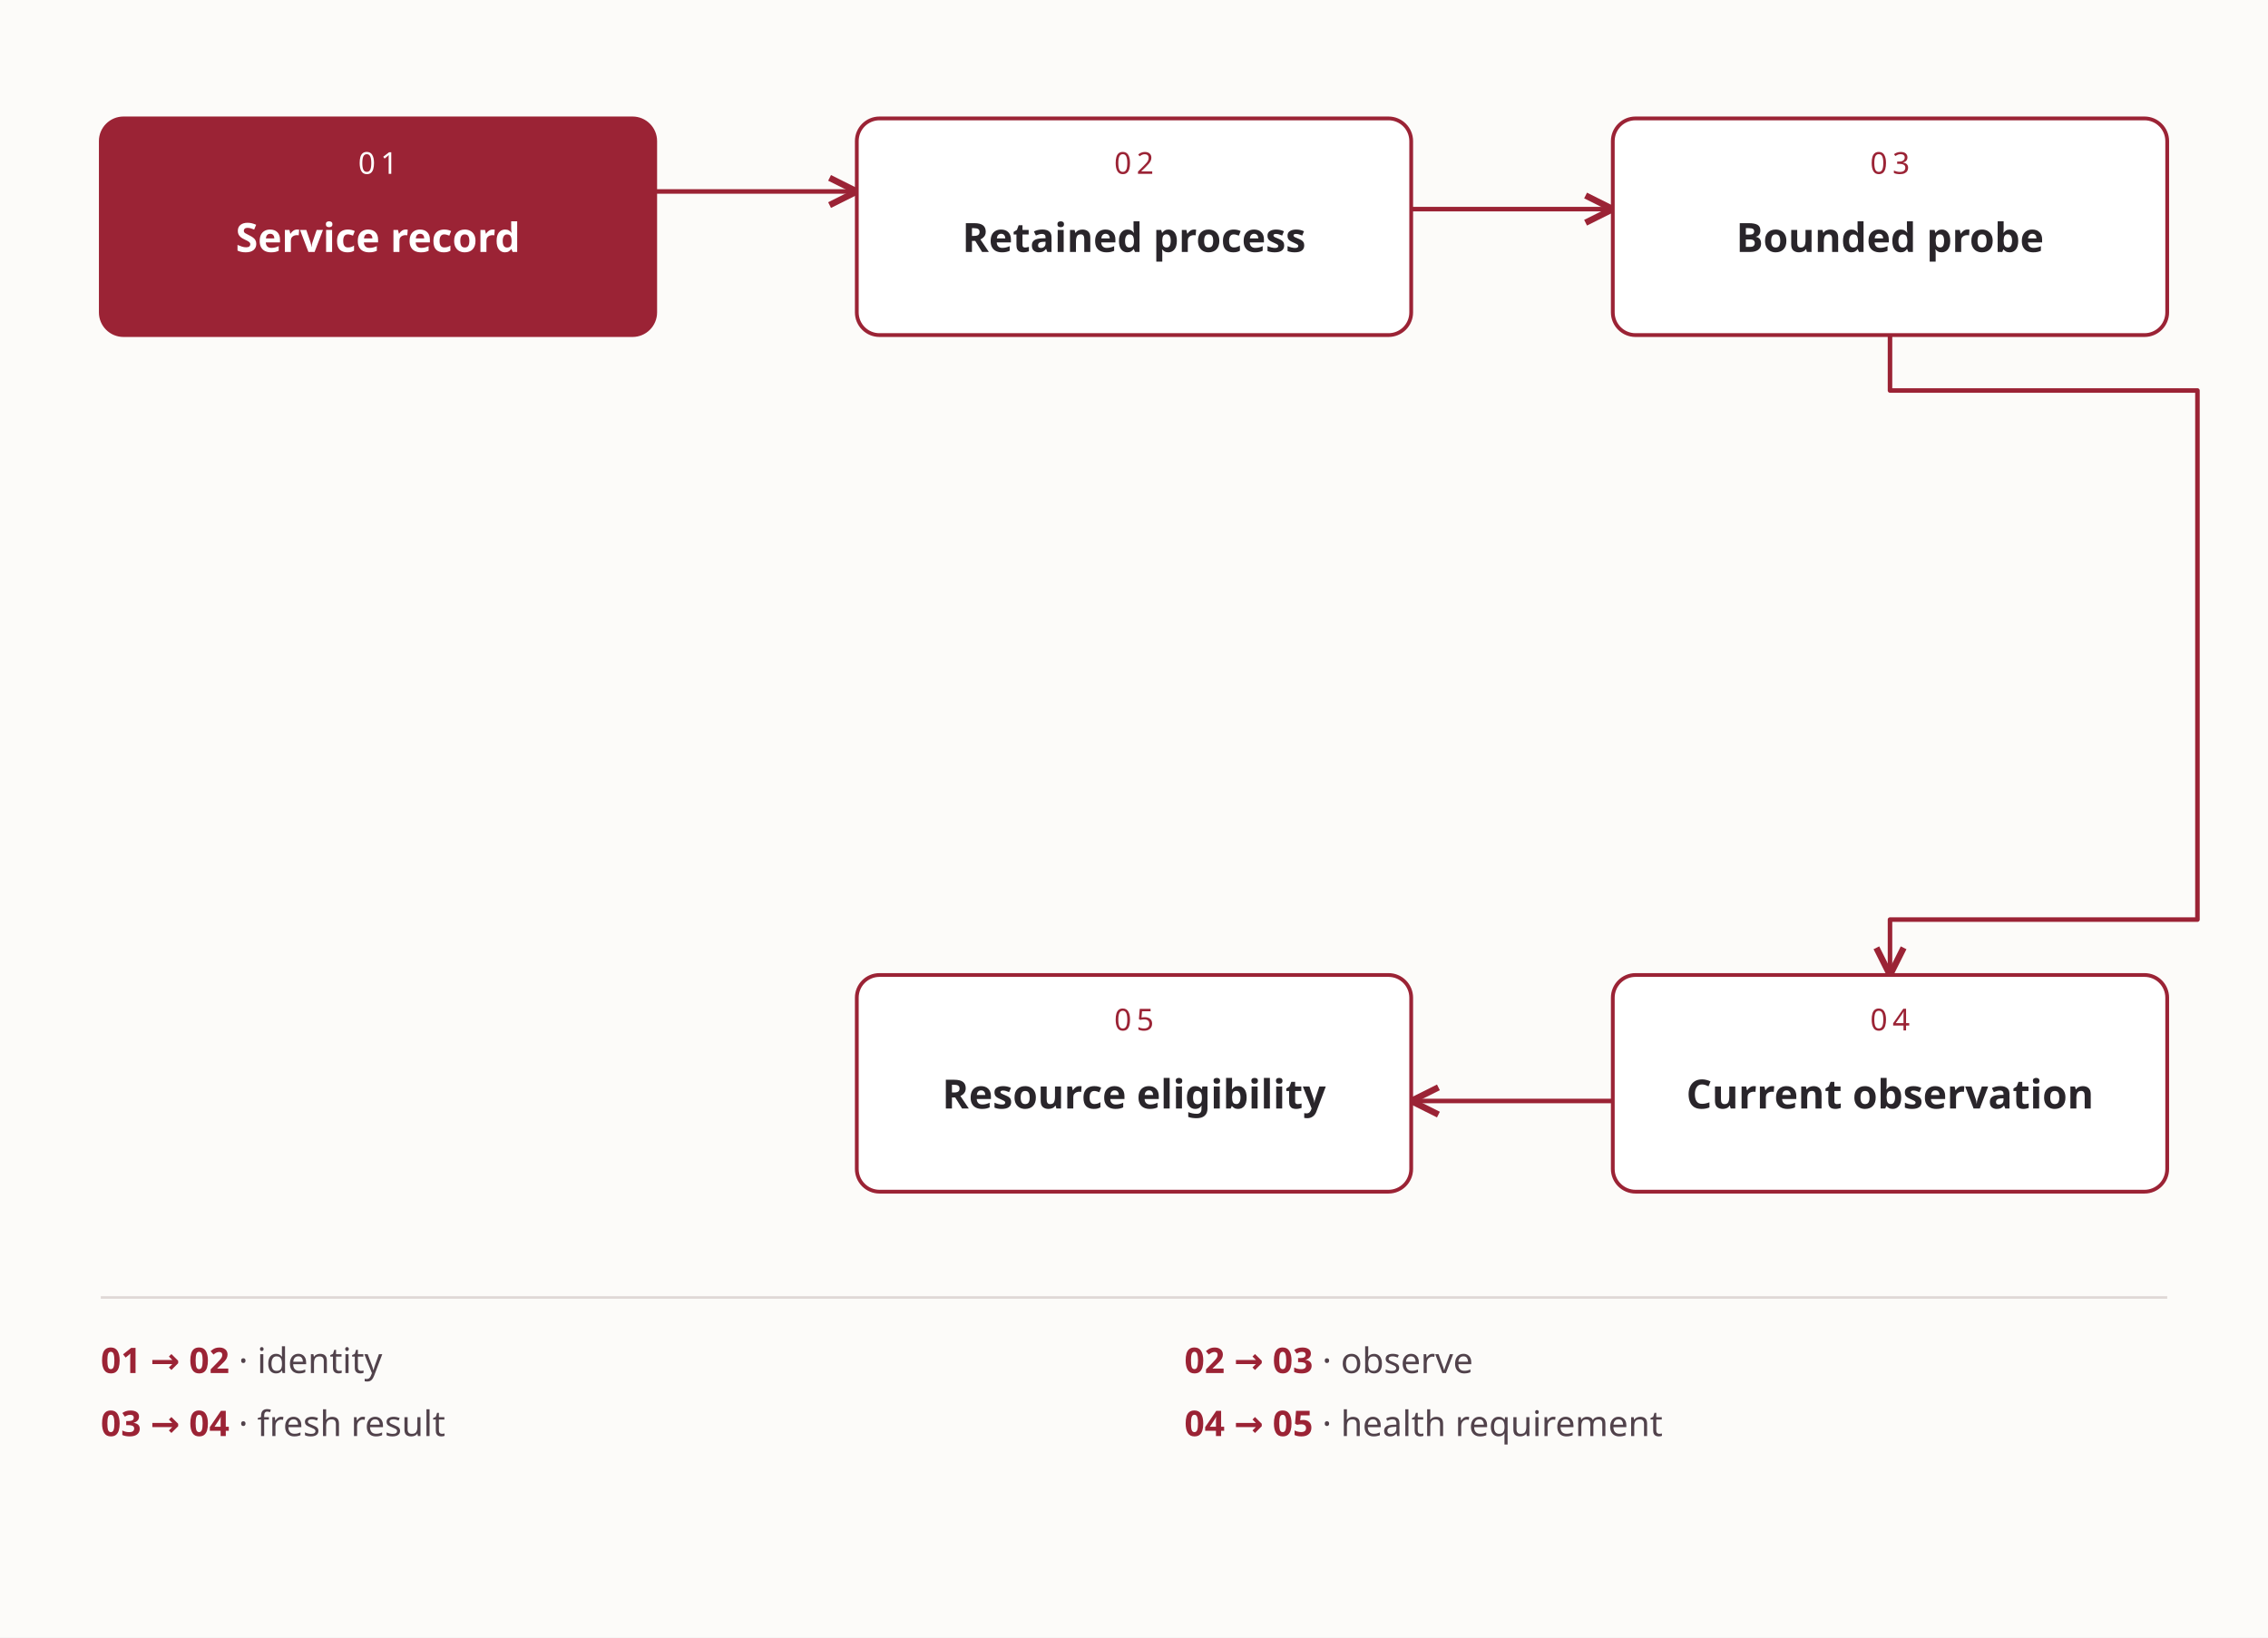
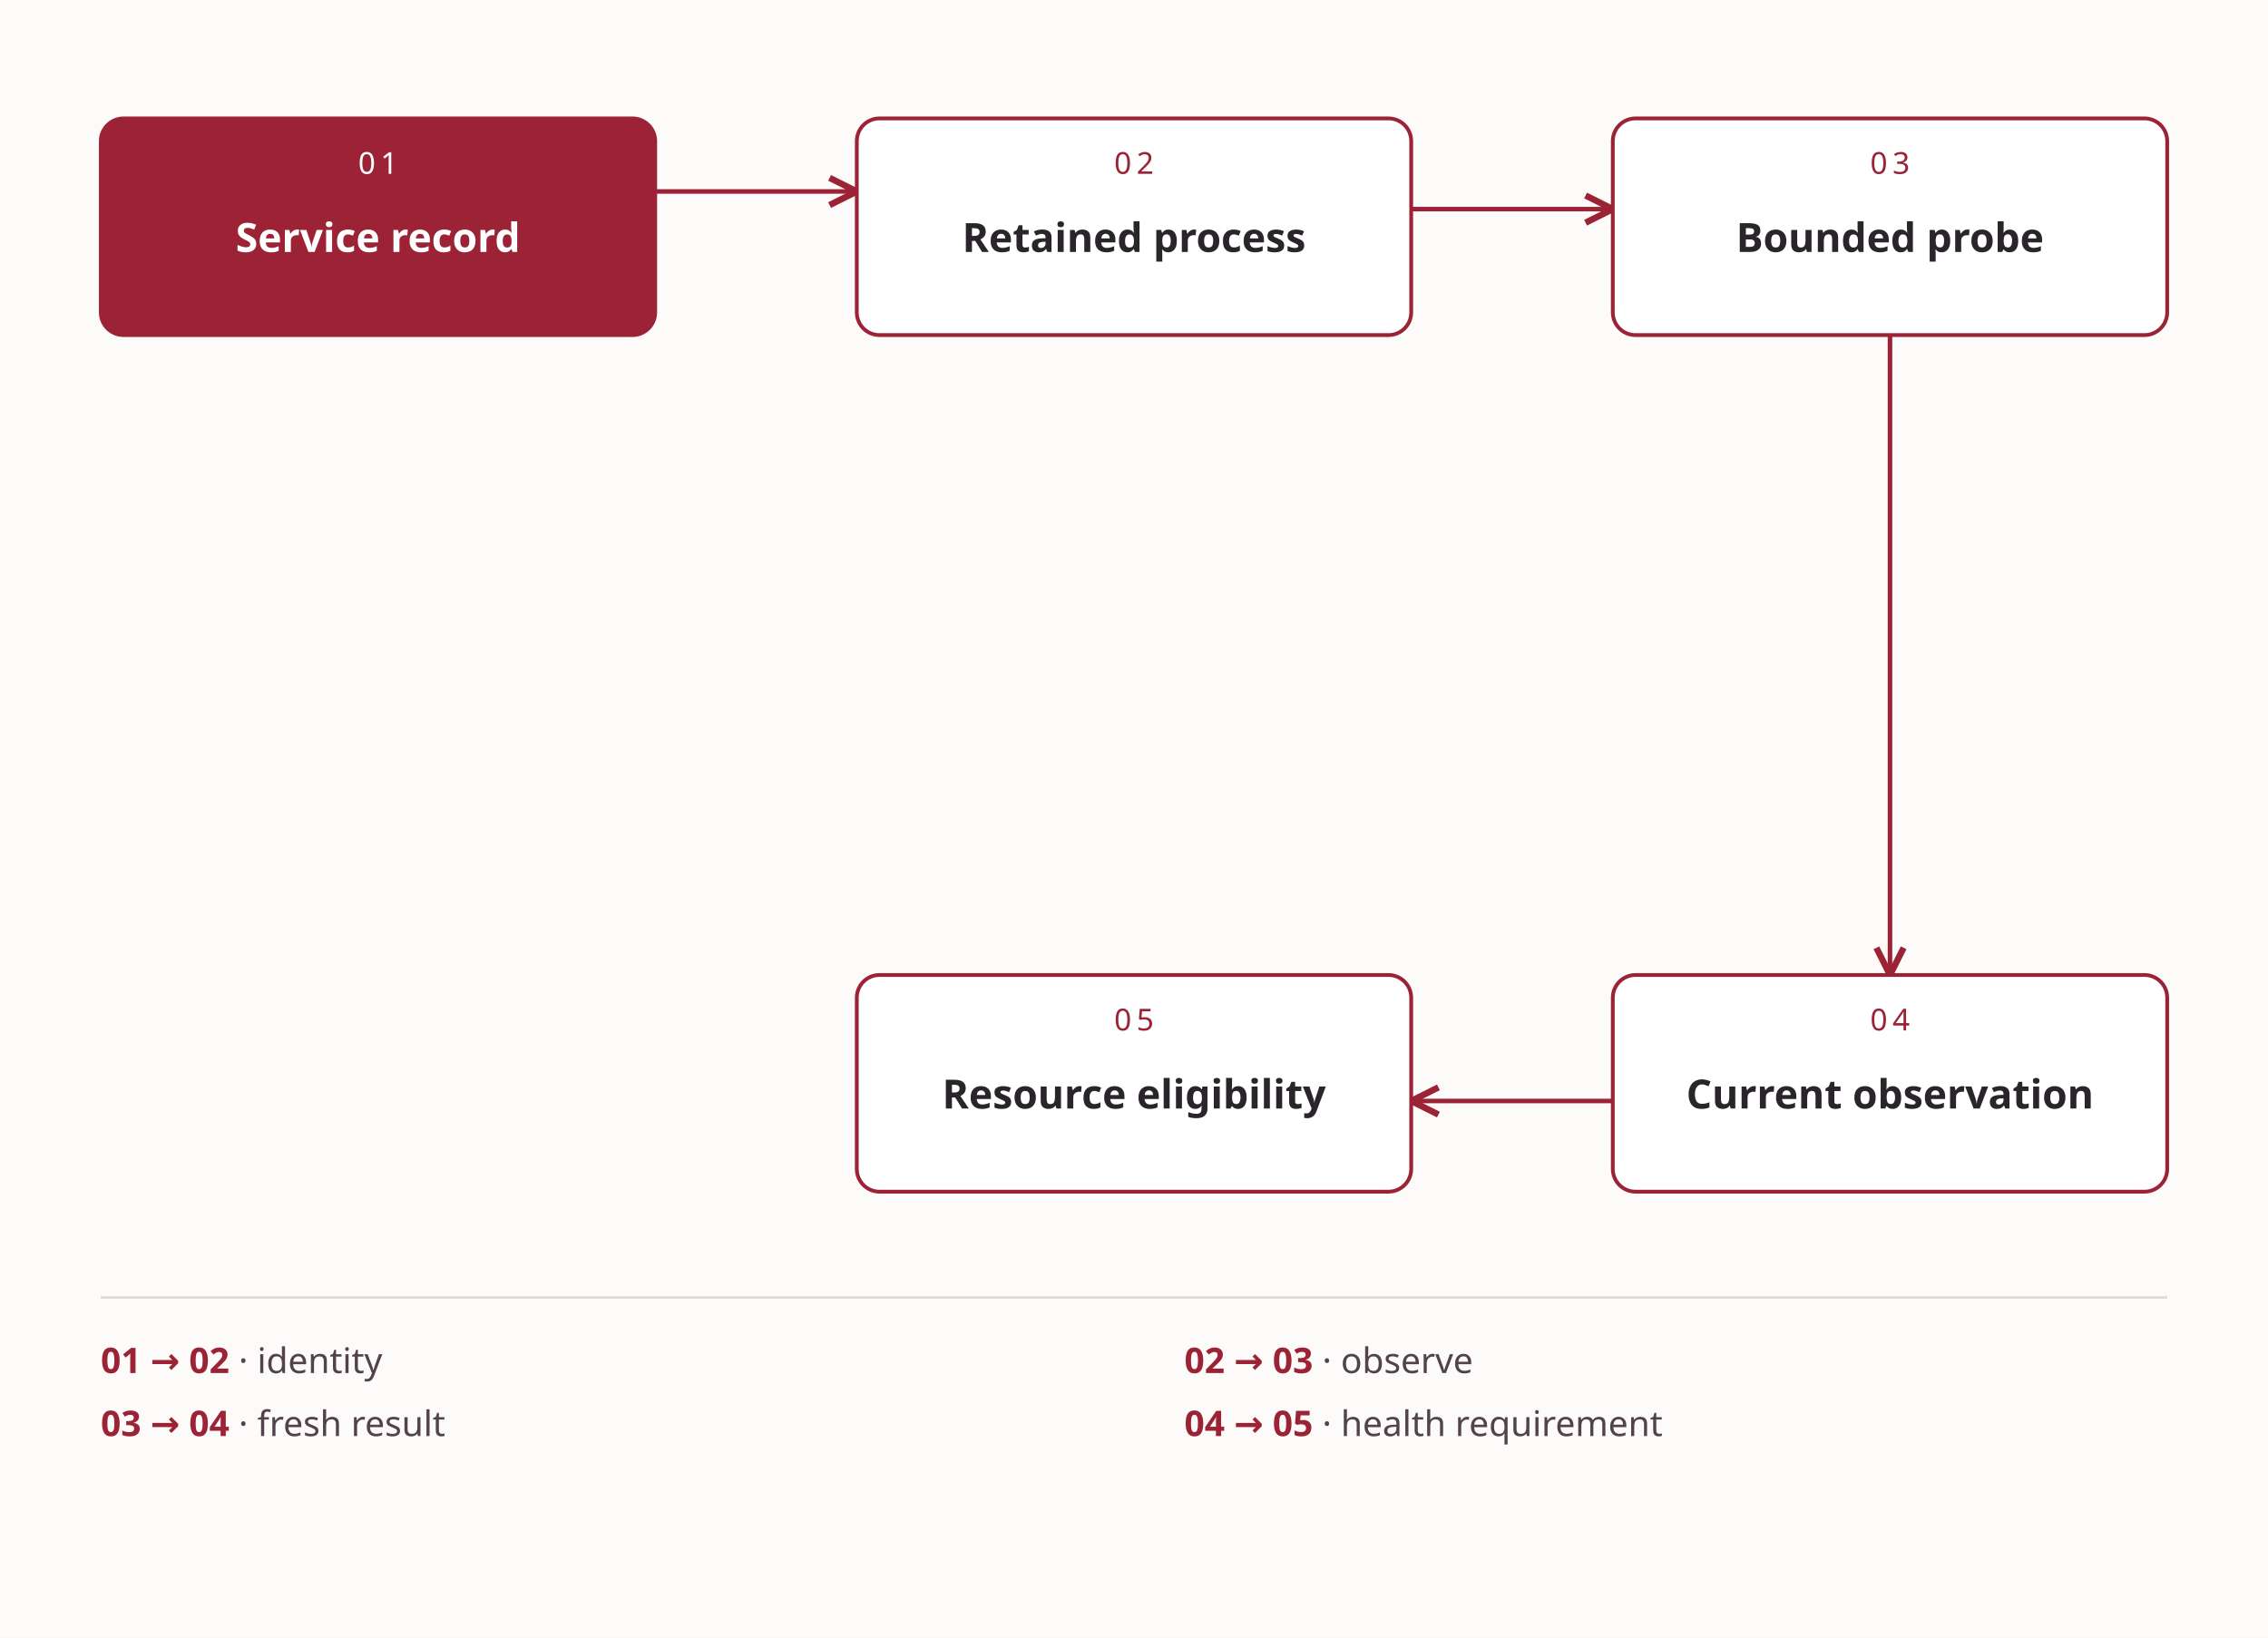
<svg xmlns="http://www.w3.org/2000/svg" viewBox="0 0 900 650" role="img" aria-labelledby="title-health">
  <defs>
    <marker id="arrow-health" markerWidth="8" markerHeight="8" refX="7" refY="4" orient="auto">
      <path d="M1 1L7 4L1 7" fill="none" stroke="#9b2335" stroke-width="1.4" />
    </marker>
  </defs>
  <rect width="900" height="650" fill="#fcfbf9" />
  <path class="connector" d="M260 76 L340 76" fill="none" stroke="#9b2335" stroke-width="1.8" stroke-linejoin="round" marker-end="url(#arrow-health)" />
  <path class="connector" d="M560 83 L640 83" fill="none" stroke="#9b2335" stroke-width="1.8" stroke-linejoin="round" marker-end="url(#arrow-health)" />
-   <path class="connector" d="M750 133 L750 155 L872 155 L872 365 L750 365 L750 387" fill="none" stroke="#9b2335" stroke-width="1.8" stroke-linejoin="round" marker-end="url(#arrow-health)" />
+   <path class="connector" d="M750 133 L750 387" fill="none" stroke="#9b2335" stroke-width="1.8" stroke-linejoin="round" marker-end="url(#arrow-health)" />
  <path class="connector" d="M640 437 L560 437" fill="none" stroke="#9b2335" stroke-width="1.8" stroke-linejoin="round" marker-end="url(#arrow-health)" />
  <g class="node">
    <rect x="40" y="47" width="220" height="86" rx="9" fill="#9b2335" stroke="#9b2335" stroke-width="1.5" />
    <text x="150" y="69" text-anchor="middle" font-size="12" letter-spacing="2" font-family="sans-serif" fill="#fff">01</text>
    <text x="150" y="100" text-anchor="middle" font-size="16" font-weight="600" font-family="sans-serif" fill="#fff">
      <tspan x="150" dy="0">Service record</tspan>
    </text>
  </g>
  <g class="node">
    <rect x="340" y="47" width="220" height="86" rx="9" fill="#fff" stroke="#9b2335" stroke-width="1.5" />
    <text x="450" y="69" text-anchor="middle" font-size="12" letter-spacing="2" font-family="sans-serif" fill="#9b2335">02</text>
    <text x="450" y="100" text-anchor="middle" font-size="16" font-weight="600" font-family="sans-serif" fill="#29252a">
      <tspan x="450" dy="0">Retained process</tspan>
    </text>
  </g>
  <g class="node">
    <rect x="640" y="47" width="220" height="86" rx="9" fill="#fff" stroke="#9b2335" stroke-width="1.5" />
    <text x="750" y="69" text-anchor="middle" font-size="12" letter-spacing="2" font-family="sans-serif" fill="#9b2335">03</text>
    <text x="750" y="100" text-anchor="middle" font-size="16" font-weight="600" font-family="sans-serif" fill="#29252a">
      <tspan x="750" dy="0">Bounded probe</tspan>
    </text>
  </g>
  <g class="node">
    <rect x="640" y="387" width="220" height="86" rx="9" fill="#fff" stroke="#9b2335" stroke-width="1.5" />
    <text x="750" y="409" text-anchor="middle" font-size="12" letter-spacing="2" font-family="sans-serif" fill="#9b2335">04</text>
    <text x="750" y="440" text-anchor="middle" font-size="16" font-weight="600" font-family="sans-serif" fill="#29252a">
      <tspan x="750" dy="0">Current observation</tspan>
    </text>
  </g>
  <g class="node">
    <rect x="340" y="387" width="220" height="86" rx="9" fill="#fff" stroke="#9b2335" stroke-width="1.5" />
    <text x="450" y="409" text-anchor="middle" font-size="12" letter-spacing="2" font-family="sans-serif" fill="#9b2335">05</text>
    <text x="450" y="440" text-anchor="middle" font-size="16" font-weight="600" font-family="sans-serif" fill="#29252a">
      <tspan x="450" dy="0">Resource eligibility</tspan>
    </text>
  </g>
  <path d="M40 515H860" stroke="#dfd8d6" />
  <text x="40" y="545" font-size="14" font-family="sans-serif" fill="#51424b">
    <tspan font-weight="700" fill="#9b2335">01 → 02</tspan> · identity</text>
  <text x="470" y="545" font-size="14" font-family="sans-serif" fill="#51424b">
    <tspan font-weight="700" fill="#9b2335">02 → 03</tspan> · observe</text>
  <text x="40" y="570" font-size="14" font-family="sans-serif" fill="#51424b">
    <tspan font-weight="700" fill="#9b2335">03 → 04</tspan> · fresh result</text>
  <text x="470" y="570" font-size="14" font-family="sans-serif" fill="#51424b">
    <tspan font-weight="700" fill="#9b2335">04 → 05</tspan> · health requirement</text>
</svg>
